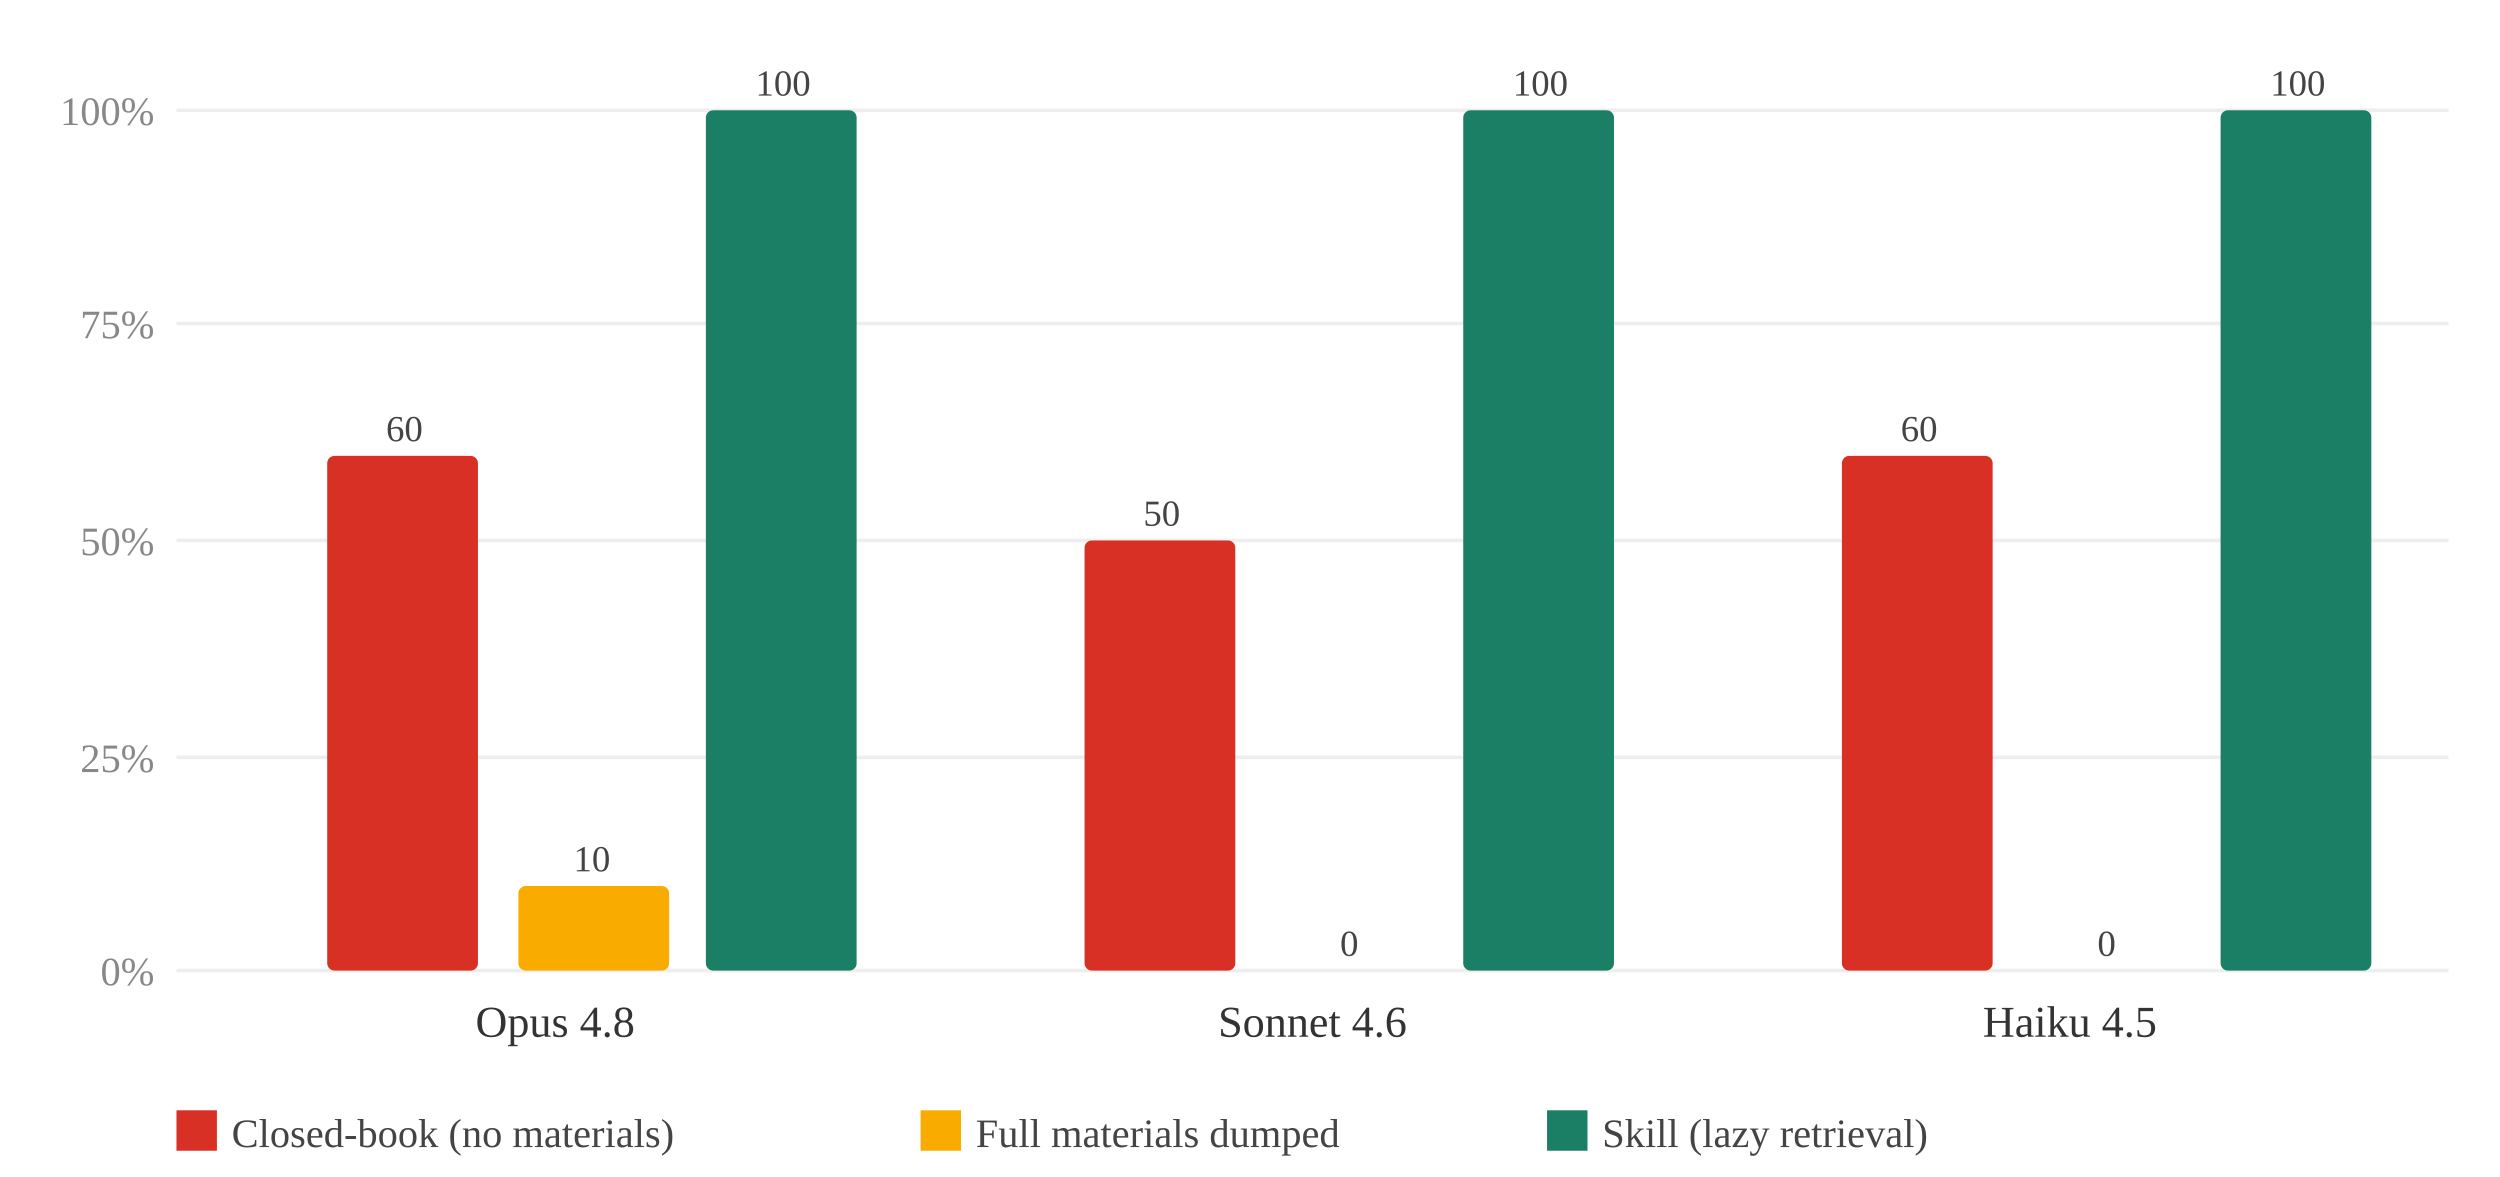
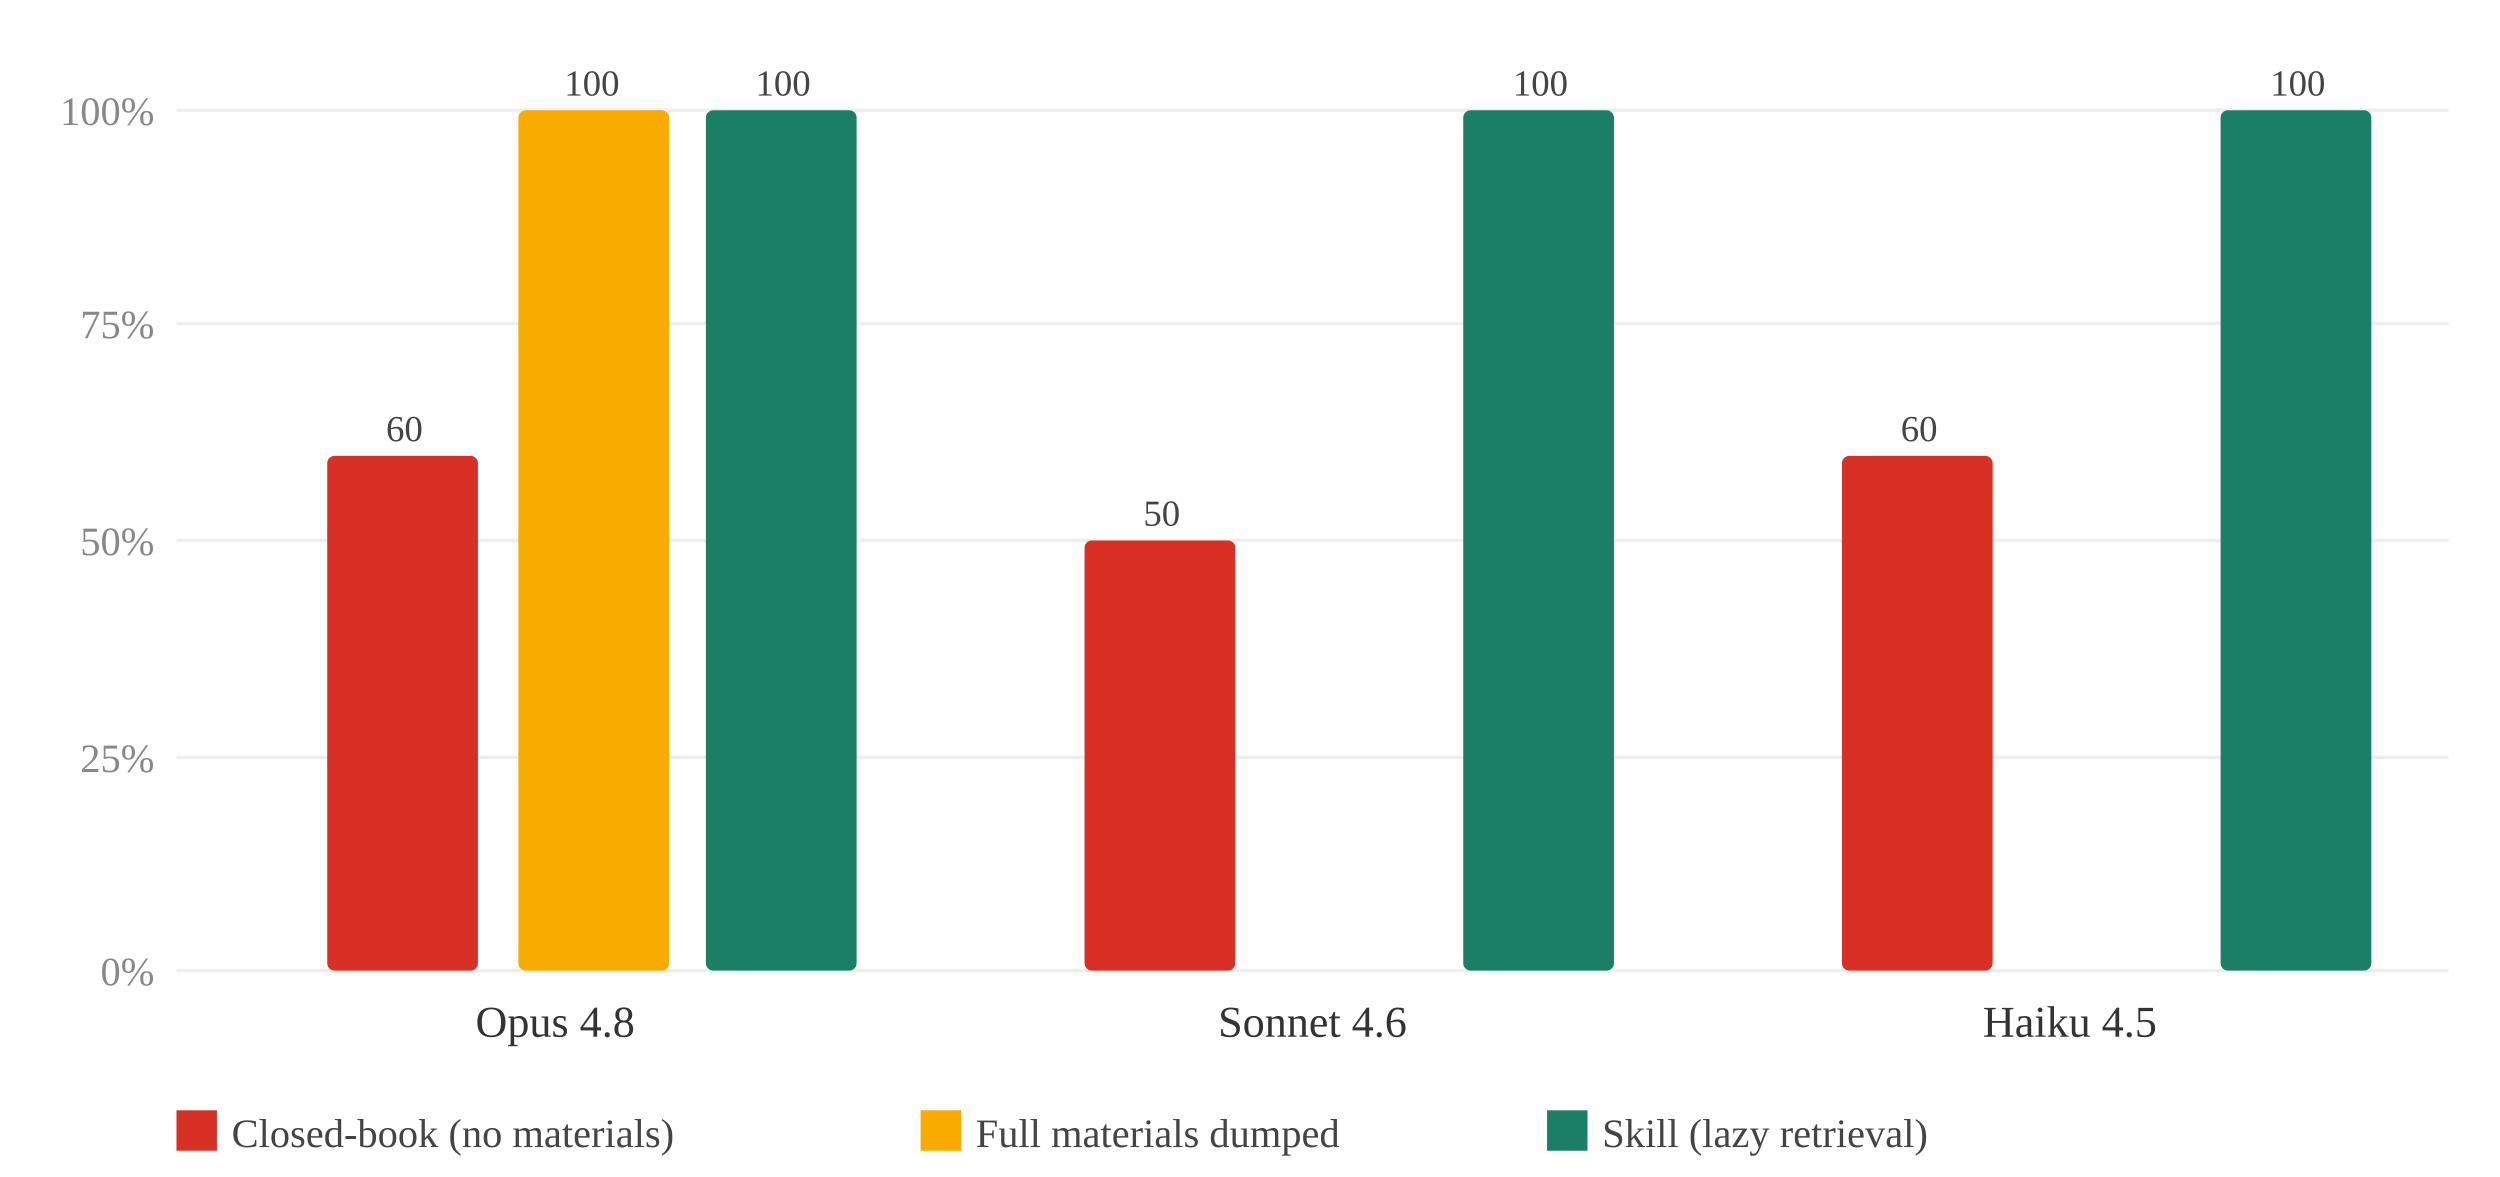
<svg xmlns="http://www.w3.org/2000/svg" viewBox="0 0 680 320" role="img">
  <line x1="48" y1="264" x2="666" y2="264" stroke="#eee" />
  <text x="42" y="268" font-size="11" fill="#888" text-anchor="end">0%</text>
  <line x1="48" y1="206" x2="666" y2="206" stroke="#eee" />
  <text x="42" y="210" font-size="11" fill="#888" text-anchor="end">25%</text>
  <line x1="48" y1="147" x2="666" y2="147" stroke="#eee" />
  <text x="42" y="151" font-size="11" fill="#888" text-anchor="end">50%</text>
  <line x1="48" y1="88" x2="666" y2="88" stroke="#eee" />
  <text x="42" y="92" font-size="11" fill="#888" text-anchor="end">75%</text>
  <line x1="48" y1="30" x2="666" y2="30" stroke="#eee" />
  <text x="42" y="34" font-size="11" fill="#888" text-anchor="end">100%</text>
  <rect x="89" y="124" width="41" height="140" fill="#d93025" rx="2" />
  <text x="110" y="120" font-size="10" fill="#444" text-anchor="middle">60</text>
-   <rect x="141" y="241" width="41" height="23" fill="#f9ab00" rx="2" />
-   <text x="161" y="237" font-size="10" fill="#444" text-anchor="middle">10</text>
+   <rect x="141" y="30" width="41" height="234" fill="#f9ab00" rx="2" />
+   <text x="161" y="26" font-size="10" fill="#444" text-anchor="middle">100</text>
  <rect x="192" y="30" width="41" height="234" fill="#1a7f64" rx="2" />
  <text x="213" y="26" font-size="10" fill="#444" text-anchor="middle">100</text>
  <text x="151" y="282" font-size="12" fill="#333" text-anchor="middle">Opus 4.8</text>
  <rect x="295" y="147" width="41" height="117" fill="#d93025" rx="2" />
  <text x="316" y="143" font-size="10" fill="#444" text-anchor="middle">50</text>
-   <rect x="347" y="264" width="41" height="0" fill="#f9ab00" rx="2" />
-   <text x="367" y="260" font-size="10" fill="#444" text-anchor="middle">0</text>
  <rect x="398" y="30" width="41" height="234" fill="#1a7f64" rx="2" />
  <text x="419" y="26" font-size="10" fill="#444" text-anchor="middle">100</text>
  <text x="357" y="282" font-size="12" fill="#333" text-anchor="middle">Sonnet 4.6</text>
  <rect x="501" y="124" width="41" height="140" fill="#d93025" rx="2" />
  <text x="522" y="120" font-size="10" fill="#444" text-anchor="middle">60</text>
-   <rect x="553" y="264" width="41" height="0" fill="#f9ab00" rx="2" />
-   <text x="573" y="260" font-size="10" fill="#444" text-anchor="middle">0</text>
  <rect x="604" y="30" width="41" height="234" fill="#1a7f64" rx="2" />
  <text x="625" y="26" font-size="10" fill="#444" text-anchor="middle">100</text>
  <text x="563" y="282" font-size="12" fill="#333" text-anchor="middle">Haiku 4.5</text>
  <rect x="48" y="302" width="11" height="11" fill="#d93025" />
  <text x="63" y="312" font-size="11" fill="#444">Closed-book (no materials)</text>
  <rect x="250.4" y="302" width="11" height="11" fill="#f9ab00" />
  <text x="265.4" y="312" font-size="11" fill="#444">Full materials dumped</text>
  <rect x="420.8" y="302" width="11" height="11" fill="#1a7f64" />
  <text x="435.8" y="312" font-size="11" fill="#444">Skill (lazy retrieval)</text>
</svg>
